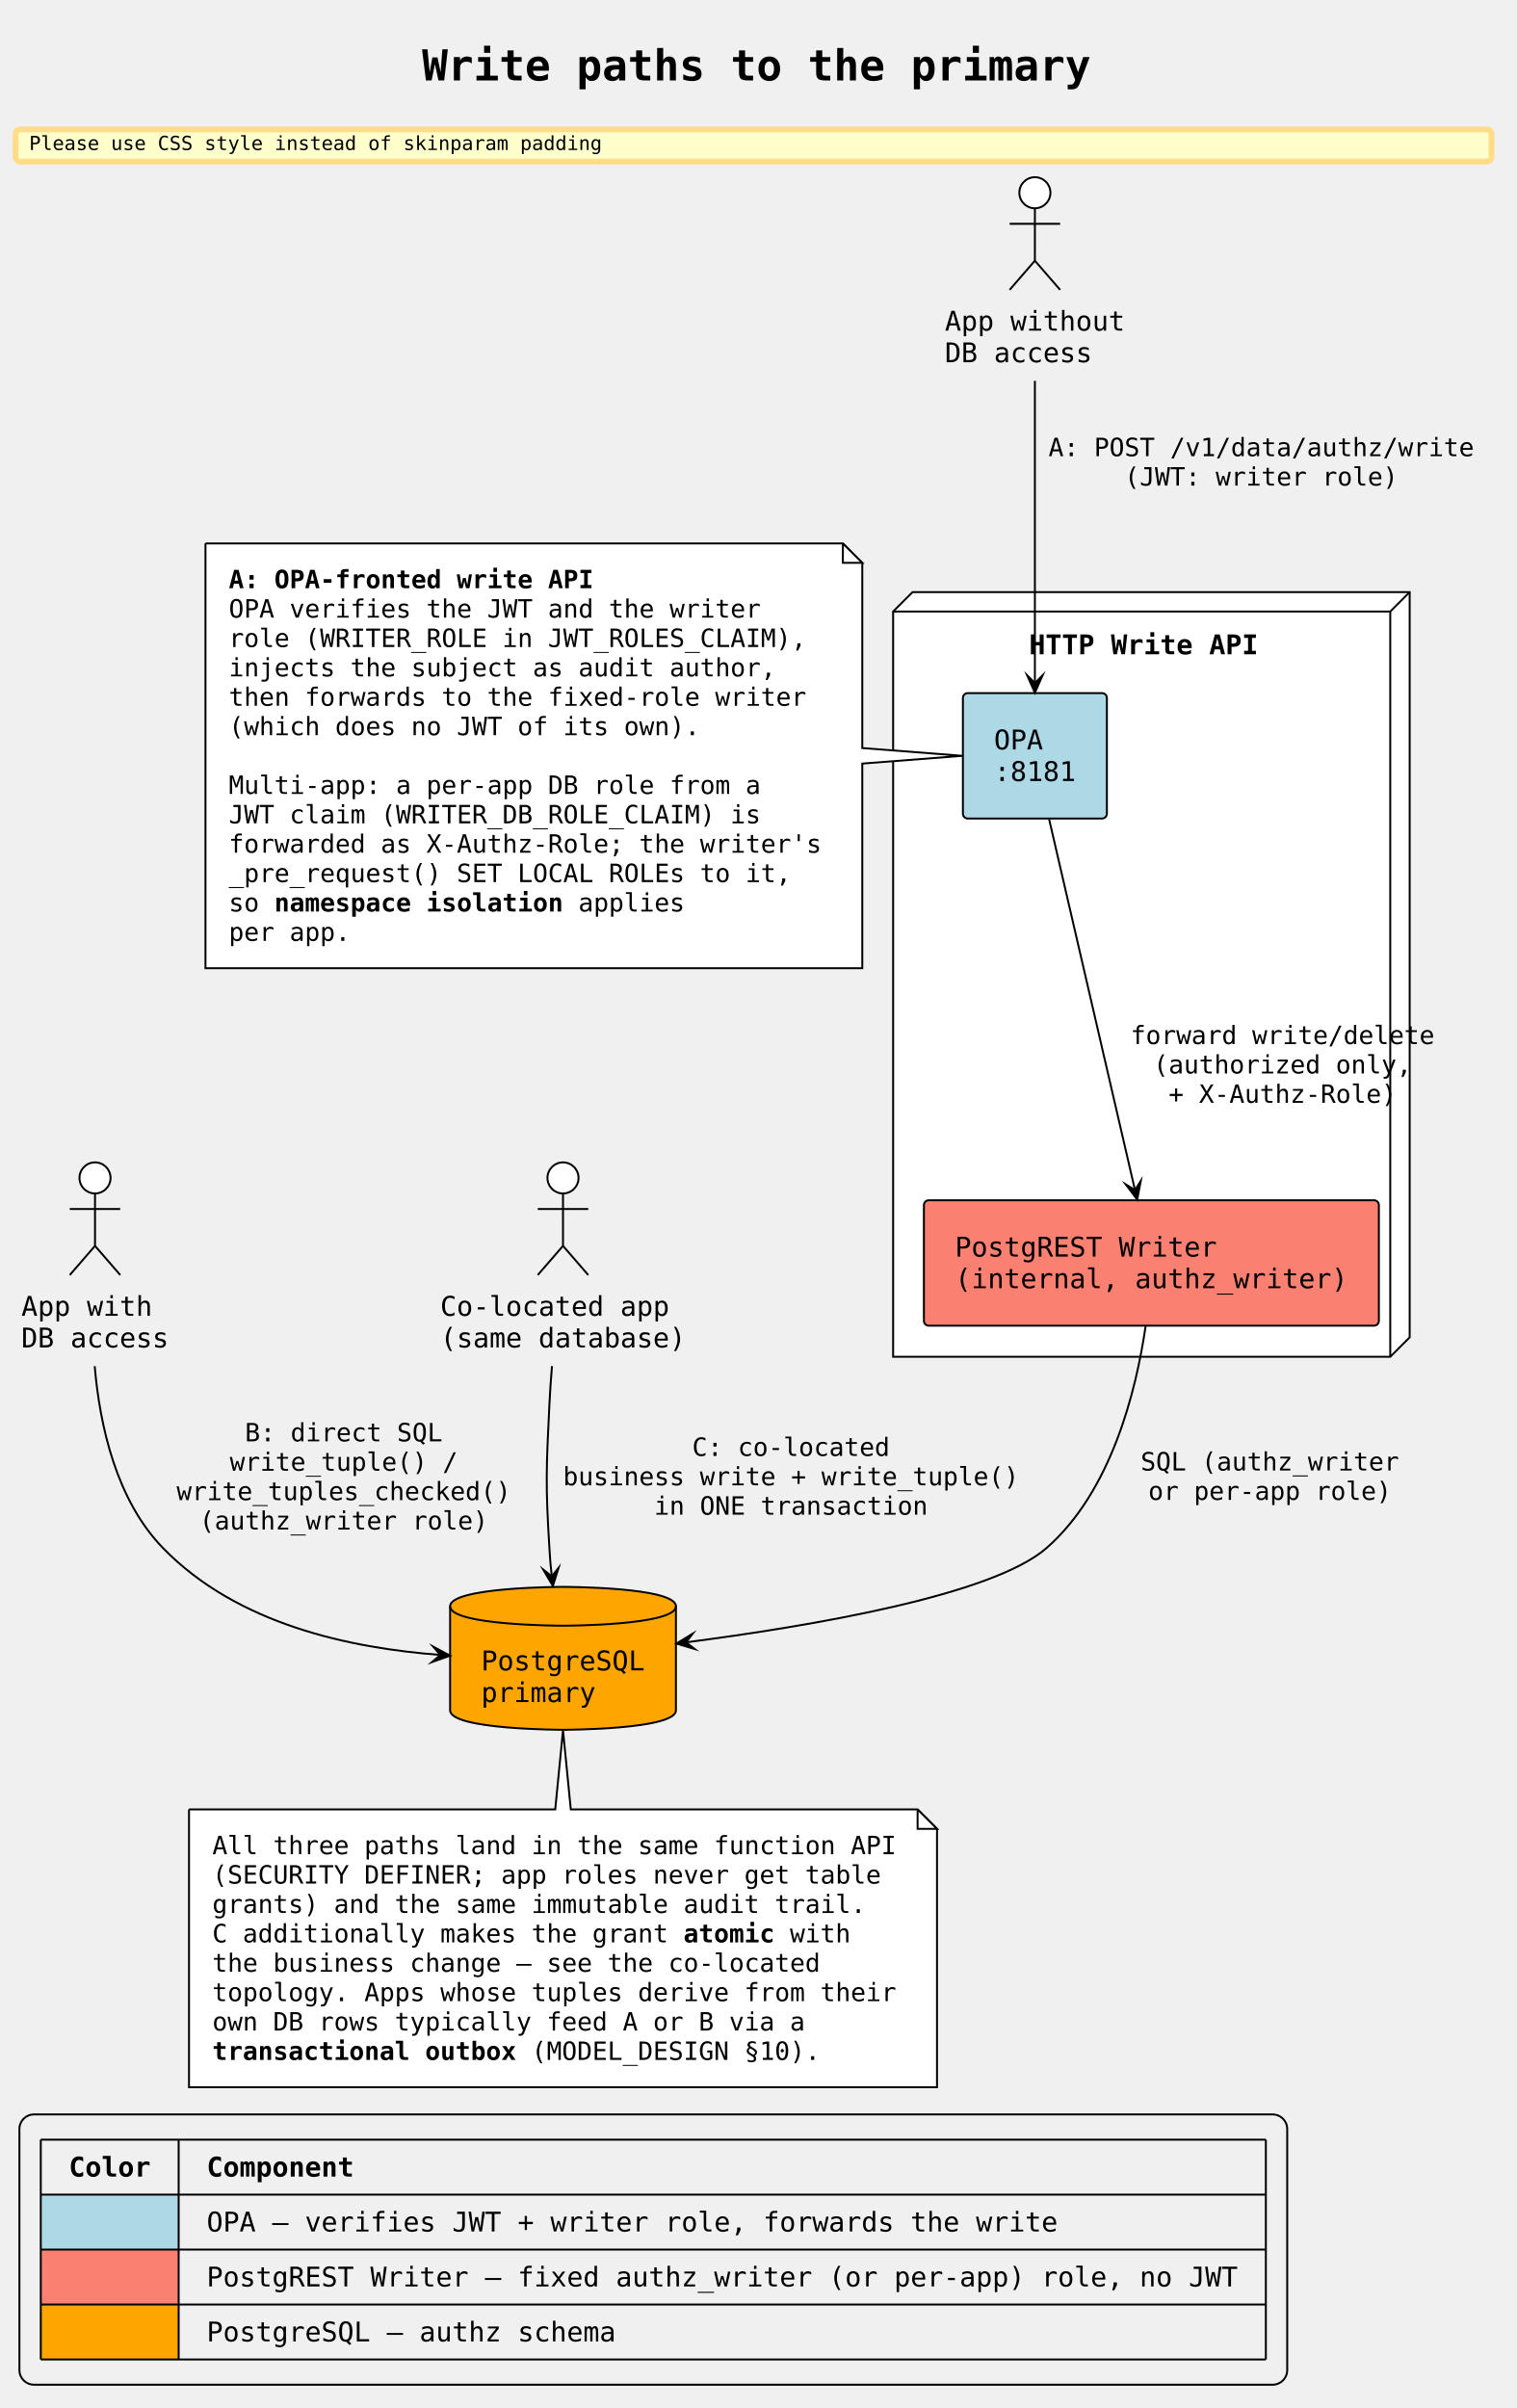
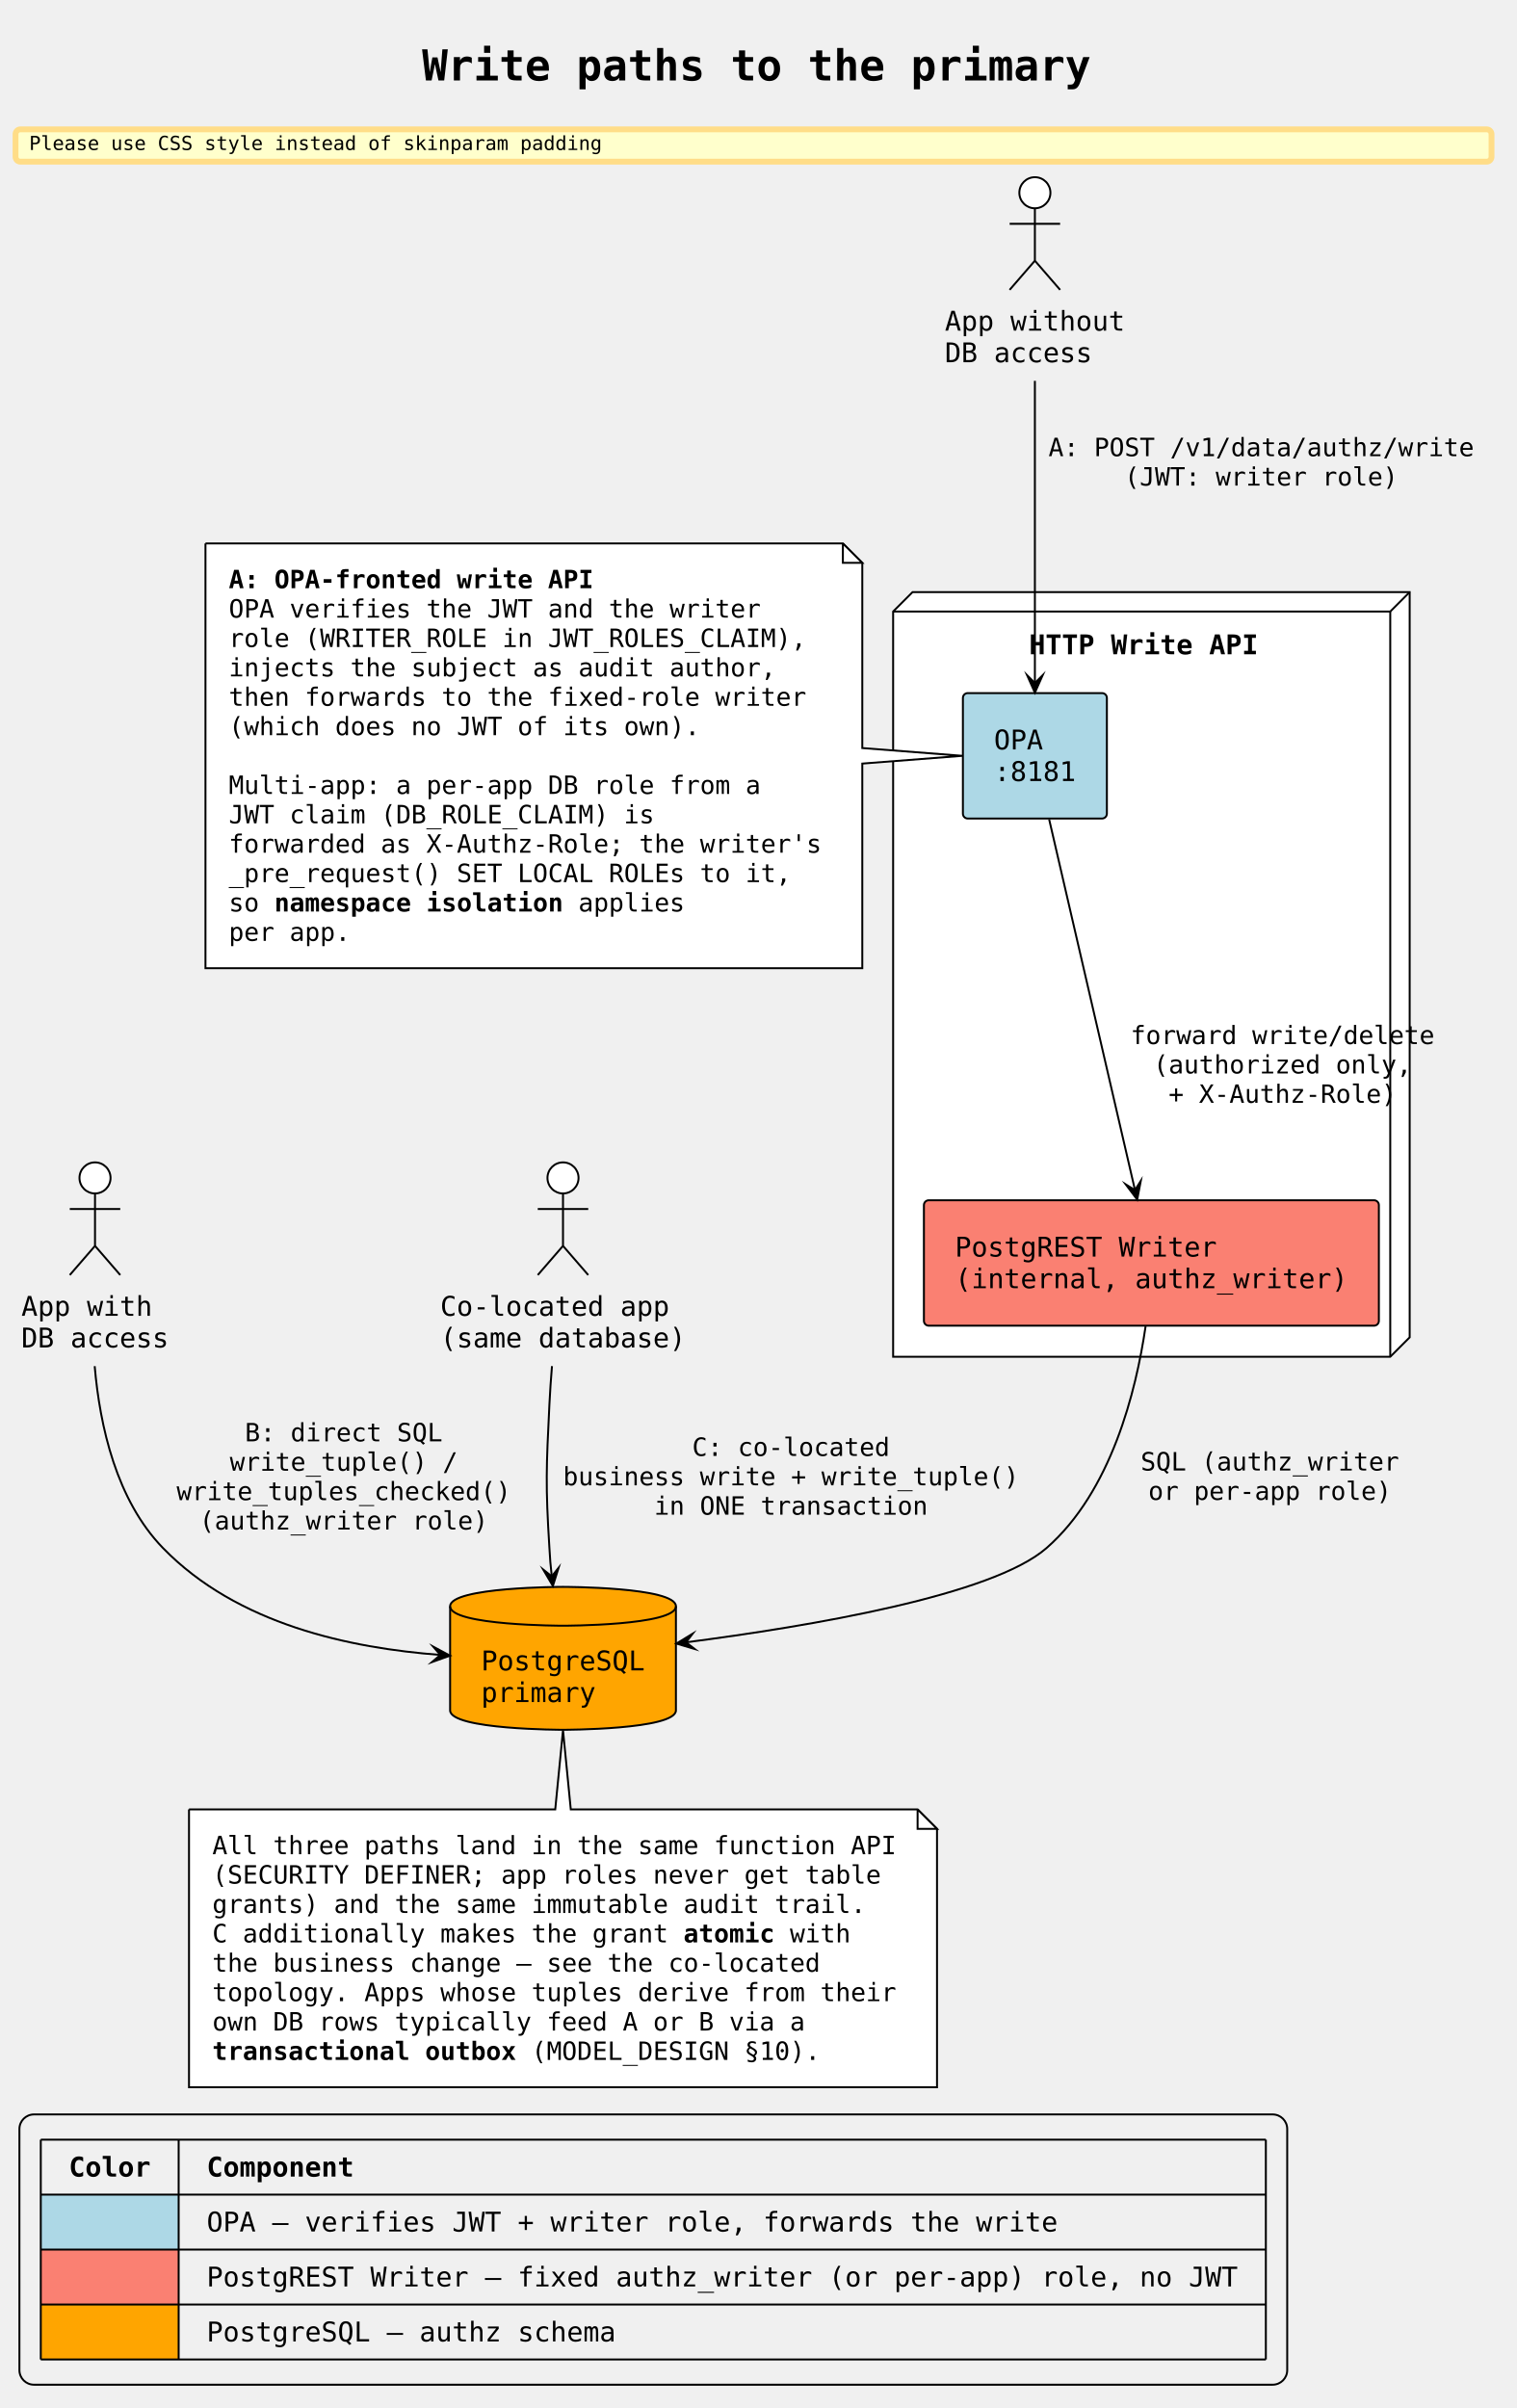
<svg xmlns="http://www.w3.org/2000/svg" contentStyleType="text/css" data-diagram-type="DESCRIPTION" height="1240px" preserveAspectRatio="none" style="width:781px;height:1240px;background:#FFFFFF;" version="1.1" viewBox="0 0 781 1240" width="781px" zoomAndPan="magnify">
  <defs />
  <g>
    <g class="title" data-source-line="10">
      <text fill="#000000" font-family="monospace" font-size="22" font-weight="700" lengthAdjust="spacing" textLength="344.373" x="217.352" y="41.421">Write paths to the primary</text>
    </g>
    <rect fill="#FFFFCC" height="16.641" rx="2.5" ry="2.5" style="stroke:#FFDD88;stroke-width:3;" width="760.077" x="8" y="66.609" />
    <text fill="#000000" font-family="monospace" font-size="10" lengthAdjust="spacing" textLength="295.005" x="15" y="77.25">Please use CSS style instead of skinparam padding</text>
    <g class="cluster" data-qualified-name="optA" data-source-line="32" id="ent0005">
      <polygon fill="#FFFFFF" points="459.93,314.91,469.93,304.91,725.93,304.91,725.93,688.66,715.93,698.66,459.93,698.66,459.93,314.91" style="stroke:#000000;stroke-width:1;stroke-linejoin:miter;stroke-miterlimit:10;" />
      <line style="stroke:#000000;stroke-width:1;" x1="715.93" x2="725.93" y1="314.91" y2="304.91" />
      <line style="stroke:#000000;stroke-width:1;" x1="459.93" x2="715.93" y1="314.91" y2="314.91" />
      <line style="stroke:#000000;stroke-width:1;" x1="715.93" x2="715.93" y1="314.91" y2="698.66" />
      <text fill="#000000" font-family="monospace" font-size="14" font-weight="700" lengthAdjust="spacing" textLength="118.002" x="529.929" y="336.905">HTTP Write API</text>
    </g>
    <g class="entity" data-qualified-name="optA.opa" data-source-line="33" id="ent0006">
      <rect fill="#ADD8E6" height="64.594" rx="2.5" ry="2.5" style="stroke:#000000;stroke-width:1;" width="74.144" x="495.86" y="356.91" />
      <text fill="#000000" font-family="monospace" font-size="14" lengthAdjust="spacing" textLength="25.286" x="511.86" y="385.905">OPA</text>
      <text fill="#000000" font-family="monospace" font-size="14" lengthAdjust="spacing" textLength="42.144" x="511.86" y="402.202">:8181</text>
    </g>
    <g class="entity" data-qualified-name="optA.pgrst" data-source-line="34" id="ent0007">
      <rect fill="#FA8072" height="64.594" rx="2.5" ry="2.5" style="stroke:#000000;stroke-width:1;" width="234.289" x="475.78" y="618.07" />
      <text fill="#000000" font-family="monospace" font-size="14" lengthAdjust="spacing" textLength="134.859" x="491.78" y="647.065">PostgREST Writer</text>
      <text fill="#000000" font-family="monospace" font-size="14" lengthAdjust="spacing" textLength="202.289" x="491.78" y="663.362">(internal, authz_writer)</text>
    </g>
    <g class="entity" data-qualified-name="appA" data-source-line="12" id="ent0001">
      <ellipse cx="532.928" cy="99.25" fill="#FFFFFF" rx="8" ry="8" style="stroke:#000000;stroke-width:1;" />
      <path d="M532.928,107.25 L532.928,134.25 M519.928,115.25 L545.928,115.25 M532.928,134.25 L519.928,149.25 M532.928,134.25 L545.928,149.25" fill="none" style="stroke:#000000;stroke-width:1;" />
      <text fill="#000000" font-family="monospace" font-size="14" lengthAdjust="spacing" textLength="92.716" x="486.57" y="170.245">App without</text>
      <text fill="#000000" font-family="monospace" font-size="14" lengthAdjust="spacing" textLength="75.858" x="486.57" y="186.542">DB access</text>
    </g>
    <g class="entity" data-qualified-name="appB" data-source-line="13" id="ent0002">
      <ellipse cx="48.929" cy="606.57" fill="#FFFFFF" rx="8" ry="8" style="stroke:#000000;stroke-width:1;" />
      <path d="M48.929,614.57 L48.929,641.57 M35.929,622.57 L61.929,622.57 M48.929,641.57 L35.929,656.57 M48.929,641.57 L61.929,656.57" fill="none" style="stroke:#000000;stroke-width:1;" />
      <text fill="#000000" font-family="monospace" font-size="14" lengthAdjust="spacing" textLength="67.43" x="11" y="677.565">App with</text>
      <text fill="#000000" font-family="monospace" font-size="14" lengthAdjust="spacing" textLength="75.858" x="11" y="693.862">DB access</text>
    </g>
    <g class="entity" data-qualified-name="appC" data-source-line="14" id="ent0003">
      <ellipse cx="289.925" cy="606.57" fill="#FFFFFF" rx="8" ry="8" style="stroke:#000000;stroke-width:1;" />
      <path d="M289.925,614.57 L289.925,641.57 M276.925,622.57 L302.925,622.57 M289.925,641.57 L276.925,656.57 M289.925,641.57 L302.925,656.57" fill="none" style="stroke:#000000;stroke-width:1;" />
      <text fill="#000000" font-family="monospace" font-size="14" lengthAdjust="spacing" textLength="118.002" x="226.71" y="677.565">Co-located app</text>
      <text fill="#000000" font-family="monospace" font-size="14" lengthAdjust="spacing" textLength="126.431" x="226.71" y="693.862">(same database)</text>
    </g>
    <g class="entity" data-qualified-name="N1" data-source-line="17" id="ent0004">
      <path d="M105.81,279.84 L105.81,498.567 A0,0 0 0 0 105.81,498.567 L444.05,498.567 A0,0 0 0 0 444.05,498.567 L444.05,393.21 L495.62,389.21 L444.05,385.21 L444.05,289.84 L434.05,279.84 L105.81,279.84 A0,0 0 0 0 105.81,279.84" fill="#FFFFFF" style="stroke:#000000;stroke-width:1;" />
      <path d="M434.05,279.84 L434.05,289.84 L444.05,289.84 L434.05,279.84" fill="#FFFFFF" style="stroke:#000000;stroke-width:1;" />
      <text fill="#000000" font-family="monospace" font-size="13" font-weight="700" lengthAdjust="spacing" textLength="187.84" x="117.81" y="302.907">A: OPA-fronted write API</text>
      <text fill="#000000" font-family="monospace" font-size="13" lengthAdjust="spacing" textLength="273.933" x="117.81" y="318.04">OPA verifies the JWT and the writer</text>
      <text fill="#000000" font-family="monospace" font-size="13" lengthAdjust="spacing" textLength="297.413" x="117.81" y="333.173">role (WRITER_ROLE in JWT_ROLES_CLAIM),</text>
      <text fill="#000000" font-family="monospace" font-size="13" lengthAdjust="spacing" textLength="281.76" x="117.81" y="348.305">injects the subject as audit author,</text>
      <text fill="#000000" font-family="monospace" font-size="13" lengthAdjust="spacing" textLength="297.413" x="117.81" y="363.438">then forwards to the fixed-role writer</text>
      <text fill="#000000" font-family="monospace" font-size="13" lengthAdjust="spacing" textLength="242.626" x="117.81" y="378.571">(which does no JWT of its own).</text>
      <text fill="#000000" font-family="monospace" font-size="13" lengthAdjust="spacing" textLength="7.827" x="117.81" y="393.704"> </text>
      <text fill="#000000" font-family="monospace" font-size="13" lengthAdjust="spacing" textLength="273.933" x="117.81" y="408.837">Multi-app: a per-app DB role from a</text>
-       <text fill="#000000" font-family="monospace" font-size="13" lengthAdjust="spacing" textLength="273.933" x="117.81" y="423.969">JWT claim (WRITER_DB_ROLE_CLAIM) is</text>
+       <text fill="#000000" font-family="monospace" font-size="13" lengthAdjust="spacing" textLength="219.147" x="117.81" y="423.969">JWT claim (DB_ROLE_CLAIM) is</text>
      <text fill="#000000" font-family="monospace" font-size="13" lengthAdjust="spacing" textLength="305.24" x="117.81" y="439.102">forwarded as X-Authz-Role; the writer's</text>
      <text fill="#000000" font-family="monospace" font-size="13" lengthAdjust="spacing" textLength="289.586" x="117.81" y="454.235">_pre_request() SET LOCAL ROLEs to it,</text>
      <text fill="#000000" font-family="monospace" font-size="13" lengthAdjust="spacing" textLength="15.653" x="117.81" y="469.368">so</text>
      <text fill="#000000" font-family="monospace" font-size="13" font-weight="700" lengthAdjust="spacing" textLength="148.707" x="141.29" y="469.368">namespace isolation</text>
      <text fill="#000000" font-family="monospace" font-size="13" lengthAdjust="spacing" textLength="54.787" x="297.823" y="469.368">applies</text>
      <text fill="#000000" font-family="monospace" font-size="13" lengthAdjust="spacing" textLength="62.613" x="117.81" y="484.501">per app.</text>
    </g>
    <g class="entity" data-qualified-name="pg" data-source-line="37" id="ent0008">
      <path d="M231.79,827.16 C231.79,817.16 289.934,817.16 289.934,817.16 C289.934,817.16 348.077,817.16 348.077,827.16 L348.077,880.754 C348.077,890.754 289.934,890.754 289.934,890.754 C289.934,890.754 231.79,890.754 231.79,880.754 L231.79,827.16" fill="#FFA500" style="stroke:#000000;stroke-width:1;" />
      <path d="M231.79,827.16 C231.79,837.16 289.934,837.16 289.934,837.16 C289.934,837.16 348.077,837.16 348.077,827.16" fill="none" style="stroke:#000000;stroke-width:1;" />
      <text fill="#000000" font-family="monospace" font-size="14" lengthAdjust="spacing" textLength="84.287" x="247.79" y="860.155">PostgreSQL</text>
      <text fill="#000000" font-family="monospace" font-size="14" lengthAdjust="spacing" textLength="59.001" x="247.79" y="876.452">primary</text>
    </g>
    <g class="entity" data-qualified-name="GMN15" data-source-line="50" id="ent0016">
      <path d="M97.33,931.76 L97.33,1074.822 A0,0 0 0 0 97.33,1074.822 L482.53,1074.822 A0,0 0 0 0 482.53,1074.822 L482.53,941.76 L472.53,931.76 L293.93,931.76 L289.93,891 L285.93,931.76 L97.33,931.76 A0,0 0 0 0 97.33,931.76" fill="#FFFFFF" style="stroke:#000000;stroke-width:1;" />
      <path d="M472.53,931.76 L472.53,941.76 L482.53,941.76 L472.53,931.76" fill="#FFFFFF" style="stroke:#000000;stroke-width:1;" />
      <text fill="#000000" font-family="monospace" font-size="13" lengthAdjust="spacing" textLength="352.2" x="109.33" y="954.827">All three paths land in the same function API</text>
      <text fill="#000000" font-family="monospace" font-size="13" lengthAdjust="spacing" textLength="344.373" x="109.33" y="969.96">(SECURITY DEFINER; app roles never get table</text>
      <text fill="#000000" font-family="monospace" font-size="13" lengthAdjust="spacing" textLength="336.546" x="109.33" y="985.092">grants) and the same immutable audit trail.</text>
      <text fill="#000000" font-family="monospace" font-size="13" lengthAdjust="spacing" textLength="234.8" x="109.33" y="1000.225">C additionally makes the grant</text>
      <text fill="#000000" font-family="monospace" font-size="13" font-weight="700" lengthAdjust="spacing" textLength="46.96" x="351.957" y="1000.225">atomic</text>
      <text fill="#000000" font-family="monospace" font-size="13" lengthAdjust="spacing" textLength="31.307" x="406.743" y="1000.225">with</text>
      <text fill="#000000" font-family="monospace" font-size="13" lengthAdjust="spacing" textLength="313.066" x="109.33" y="1015.358">the business change — see the co-located</text>
      <text fill="#000000" font-family="monospace" font-size="13" lengthAdjust="spacing" textLength="352.2" x="109.33" y="1030.491">topology. Apps whose tuples derive from their</text>
      <text fill="#000000" font-family="monospace" font-size="13" lengthAdjust="spacing" textLength="305.24" x="109.33" y="1045.624">own DB rows typically feed A or B via a</text>
      <text fill="#000000" font-family="monospace" font-size="13" font-weight="700" lengthAdjust="spacing" textLength="156.533" x="109.33" y="1060.757">transactional outbox</text>
      <text fill="#000000" font-family="monospace" font-size="13" lengthAdjust="spacing" textLength="148.707" x="273.69" y="1060.757">(MODEL_DESIGN §10).</text>
    </g>
    <g class="link" data-entity-1="ent0001" data-entity-2="ent0006" data-link-type="dependency" data-source-line="41" id="lnk10">
      <path d="M532.93,196.13 C532.93,244.86 532.93,311.09 532.93,351.71" fill="none" id="appA-to-opa" style="stroke:#000000;stroke-width:1;" />
      <polygon fill="#000000" points="532.93,356.71,536.93,347.71,532.93,351.71,528.93,347.71,532.93,356.71" style="stroke:#000000;stroke-width:1;stroke-linejoin:miter;stroke-miterlimit:10;" />
      <text fill="#000000" font-family="monospace" font-size="13" lengthAdjust="spacing" textLength="219.147" x="539.93" y="234.907">A: POST /v1/data/authz/write</text>
      <text fill="#000000" font-family="monospace" font-size="13" lengthAdjust="spacing" textLength="140.88" x="579.063" y="250.04">(JWT: writer role)</text>
    </g>
    <g class="link" data-entity-1="ent0006" data-entity-2="ent0007" data-link-type="dependency" data-source-line="42" id="lnk11">
      <path d="M540.29,421.98 C551.83,471.86 572.952,563.079 584.482,612.859" fill="none" id="opa-to-pgrst" style="stroke:#000000;stroke-width:1;" />
      <polygon fill="#000000" points="585.61,617.73,587.476,608.059,584.482,612.859,579.682,609.865,585.61,617.73" style="stroke:#000000;stroke-width:1;stroke-linejoin:miter;stroke-miterlimit:10;" />
      <text fill="#000000" font-family="monospace" font-size="13" lengthAdjust="spacing" textLength="156.533" x="582.2" y="537.637">forward write/delete</text>
      <text fill="#000000" font-family="monospace" font-size="13" lengthAdjust="spacing" textLength="133.053" x="593.94" y="552.77">(authorized only,</text>
      <text fill="#000000" font-family="monospace" font-size="13" lengthAdjust="spacing" textLength="117.4" x="601.767" y="567.903">+ X-Authz-Role)</text>
    </g>
    <g class="link" data-entity-1="ent0007" data-entity-2="ent0008" data-link-type="dependency" data-source-line="43" id="lnk12">
      <path d="M589.93,683.04 C585.05,716.39 572.26,768.03 538.93,797.16 C510.95,821.62 417.678,837.335 353.278,845.715" fill="none" id="pgrst-to-pg" style="stroke:#000000;stroke-width:1;" />
      <polygon fill="#000000" points="348.32,846.36,357.761,849.165,353.278,845.715,356.729,841.232,348.32,846.36" style="stroke:#000000;stroke-width:1;stroke-linejoin:miter;stroke-miterlimit:10;" />
      <text fill="#000000" font-family="monospace" font-size="13" lengthAdjust="spacing" textLength="133.053" x="587.41" y="757.227">SQL (authz_writer</text>
      <text fill="#000000" font-family="monospace" font-size="13" lengthAdjust="spacing" textLength="125.227" x="591.323" y="772.36">or per-app role)</text>
    </g>
    <g class="link" data-entity-1="ent0002" data-entity-2="ent0008" data-link-type="dependency" data-source-line="45" id="lnk13">
      <path d="M48.76,703.5 C51.43,734.53 59.99,772.52 83.93,797.16 C122.27,836.63 180.464,848.703 226.754,852.203" fill="none" id="appB-to-pg" style="stroke:#000000;stroke-width:1;" />
      <polygon fill="#000000" points="231.74,852.58,223.067,847.913,226.754,852.203,222.464,855.89,231.74,852.58" style="stroke:#000000;stroke-width:1;stroke-linejoin:miter;stroke-miterlimit:10;" />
      <text fill="#000000" font-family="monospace" font-size="13" lengthAdjust="spacing" textLength="101.747" x="126.15" y="742.227">B: direct SQL</text>
      <text fill="#000000" font-family="monospace" font-size="13" lengthAdjust="spacing" textLength="117.4" x="118.323" y="757.36">write_tuple() /</text>
      <text fill="#000000" font-family="monospace" font-size="13" lengthAdjust="spacing" textLength="172.186" x="90.93" y="772.492">write_tuples_checked()</text>
      <text fill="#000000" font-family="monospace" font-size="13" lengthAdjust="spacing" textLength="148.707" x="102.67" y="787.625">(authz_writer role)</text>
    </g>
    <g class="link" data-entity-1="ent0003" data-entity-2="ent0008" data-link-type="dependency" data-source-line="47" id="lnk14">
      <path d="M284.25,703.48 C283.7,710.1 283.24,716.78 282.93,723.16 C281.33,756.01 280.88,764.34 282.93,797.16 C283.32,803.5 283.404,805.242 284.144,811.742" fill="none" id="appC-to-pg" style="stroke:#000000;stroke-width:1;" />
      <polygon fill="#000000" points="284.71,816.71,287.666,807.315,284.144,811.742,279.718,808.22,284.71,816.71" style="stroke:#000000;stroke-width:1;stroke-linejoin:miter;stroke-miterlimit:10;" />
      <text fill="#000000" font-family="monospace" font-size="13" lengthAdjust="spacing" textLength="101.747" x="356.457" y="749.727">C: co-located</text>
      <text fill="#000000" font-family="monospace" font-size="13" lengthAdjust="spacing" textLength="234.8" x="289.93" y="764.86">business write + write_tuple()</text>
      <text fill="#000000" font-family="monospace" font-size="13" lengthAdjust="spacing" textLength="140.88" x="336.89" y="779.992">in ONE transaction</text>
    </g>
    <g class="legend" data-source-line="60">
      <rect fill="none" height="139.188" rx="7.5" ry="7.5" style="stroke:#000000;stroke-width:1;" width="652.867" x="10" y="1088.822" />
      <text fill="#000000" font-family="monospace" font-size="14" font-weight="700" lengthAdjust="spacing" textLength="42.144" x="35.429" y="1120.818">Color</text>
      <text fill="#000000" font-family="monospace" font-size="14" font-weight="700" lengthAdjust="spacing" textLength="75.858" x="106.43" y="1120.818">Component</text>
      <rect fill="#ADD8E6" height="28.297" style="stroke:none;stroke-width:1;" width="71.001" x="21" y="1130.119" />
      <text fill="#000000" font-family="monospace" font-size="14" lengthAdjust="spacing" textLength="8.429" x="27" y="1149.114"> </text>
      <text fill="#000000" font-family="monospace" font-size="14" lengthAdjust="spacing" textLength="438.293" x="106.43" y="1149.114">OPA — verifies JWT + writer role, forwards the write</text>
      <rect fill="#FA8072" height="28.297" style="stroke:none;stroke-width:1;" width="71.001" x="21" y="1158.416" />
      <text fill="#000000" font-family="monospace" font-size="14" lengthAdjust="spacing" textLength="8.429" x="27" y="1177.411"> </text>
      <text fill="#000000" font-family="monospace" font-size="14" lengthAdjust="spacing" textLength="531.009" x="106.43" y="1177.411">PostgREST Writer — fixed authz_writer (or per-app) role, no JWT</text>
      <rect fill="#FFA500" height="28.297" style="stroke:none;stroke-width:1;" width="71.001" x="21" y="1186.713" />
      <text fill="#000000" font-family="monospace" font-size="14" lengthAdjust="spacing" textLength="8.429" x="27" y="1205.708"> </text>
      <text fill="#000000" font-family="monospace" font-size="14" lengthAdjust="spacing" textLength="210.718" x="106.43" y="1205.708">PostgreSQL — authz schema</text>
      <line style="stroke:#000000;stroke-width:1;" x1="21" x2="651.867" y1="1101.822" y2="1101.822" />
      <line style="stroke:#000000;stroke-width:1;" x1="21" x2="651.867" y1="1130.119" y2="1130.119" />
      <line style="stroke:#000000;stroke-width:1;" x1="21" x2="651.867" y1="1158.416" y2="1158.416" />
      <line style="stroke:#000000;stroke-width:1;" x1="21" x2="651.867" y1="1186.713" y2="1186.713" />
      <line style="stroke:#000000;stroke-width:1;" x1="21" x2="651.867" y1="1215.01" y2="1215.01" />
      <line style="stroke:#000000;stroke-width:1;" x1="21" x2="21" y1="1101.822" y2="1215.01" />
      <line style="stroke:#000000;stroke-width:1;" x1="92.001" x2="92.001" y1="1101.822" y2="1215.01" />
      <line style="stroke:#000000;stroke-width:1;" x1="651.867" x2="651.867" y1="1101.822" y2="1215.01" />
    </g>
  </g>
</svg>
